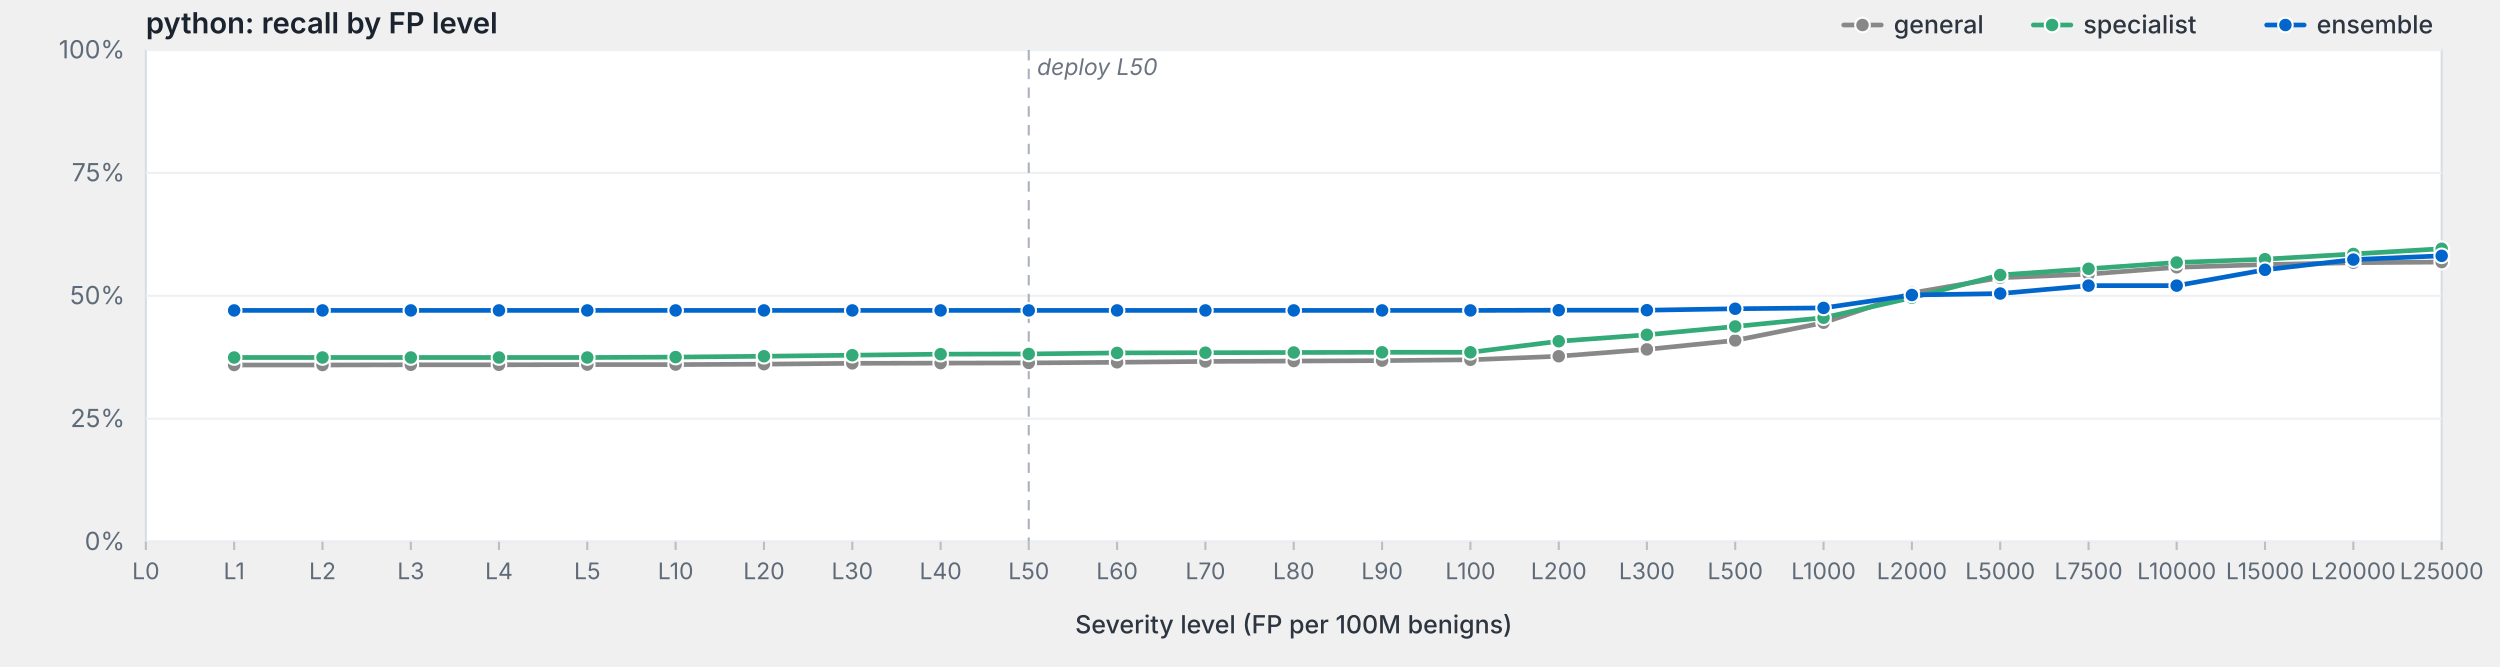
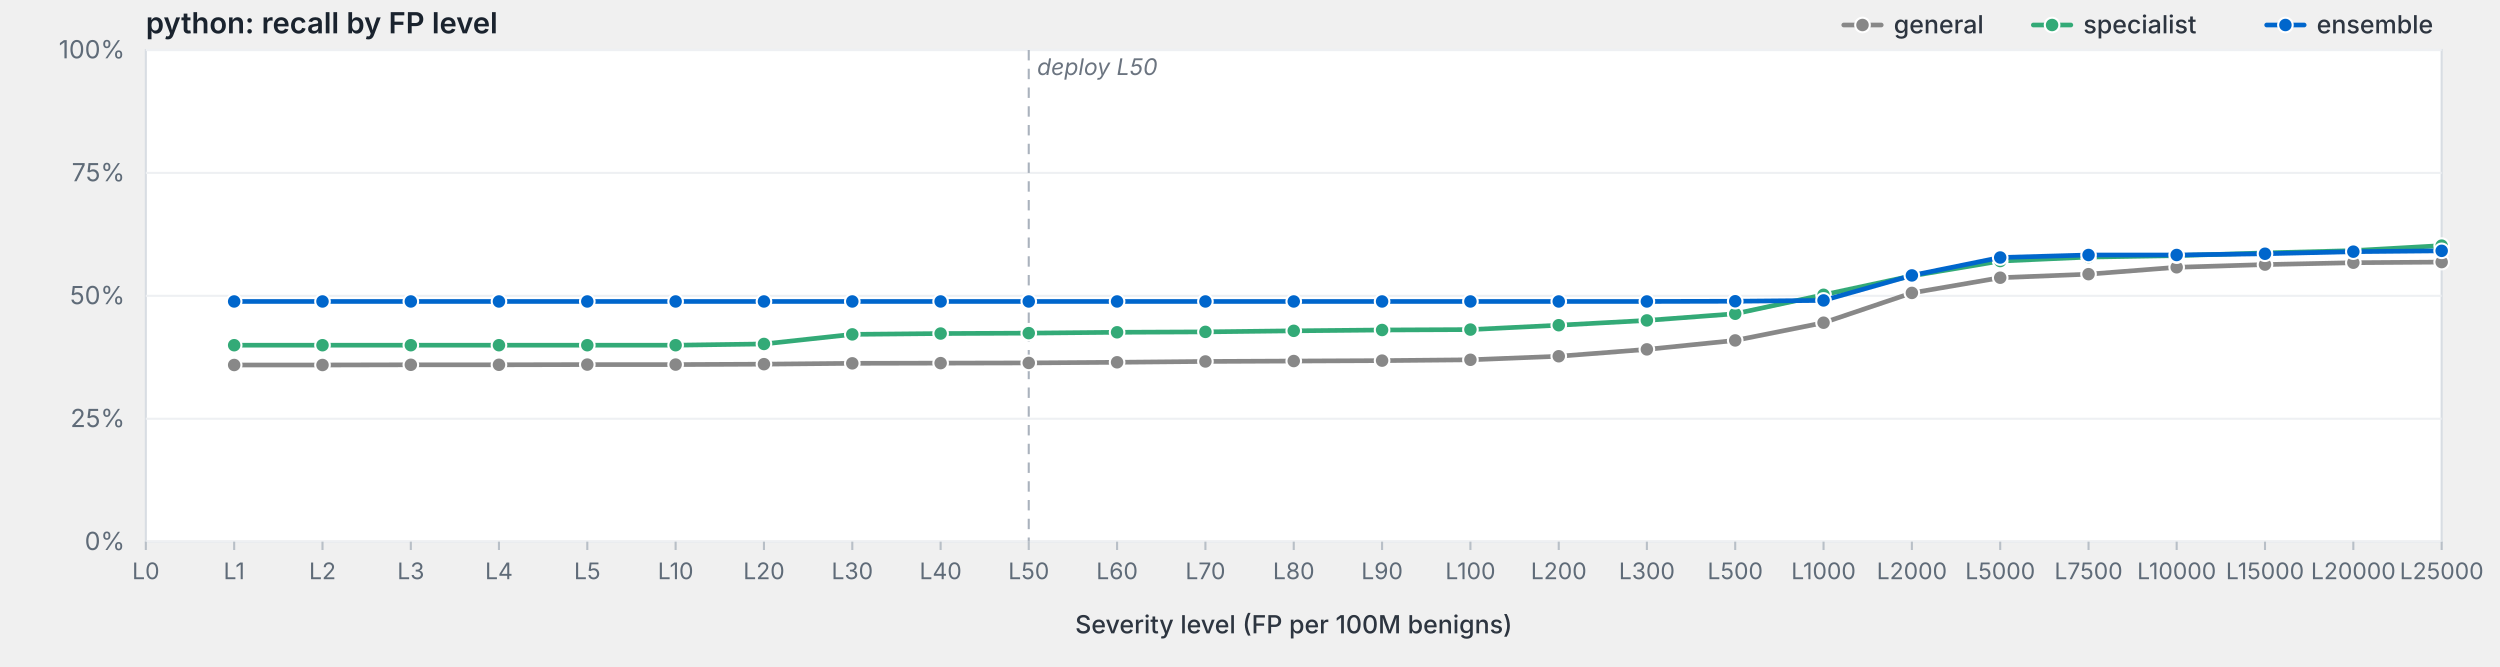
<svg xmlns="http://www.w3.org/2000/svg" viewBox="0 0 1200 320" width="1200" height="320" preserveAspectRatio="xMidYMid meet" role="img" aria-label="python: recall by FP level">
  <style>svg { background: #fdfdfd; }.frame { fill: #fff; stroke: #d8dde3; stroke-width: 1; }.grid { stroke: #eef0f3; stroke-width: 1; }.tick { stroke: #b8bfc7; stroke-width: 1; }.axis-label { fill: #5f6b78; font-family: -apple-system, BlinkMacSystemFont, "Segoe UI", system-ui, sans-serif; font-size: 12px; }.x-label { fill: #5f6b78; font-family: -apple-system, BlinkMacSystemFont, "Segoe UI", system-ui, sans-serif; font-size: 11px; }.axis-title { fill: #2d3540; font-family: -apple-system, BlinkMacSystemFont, "Segoe UI", system-ui, sans-serif; font-size: 12px; font-weight: 500; }.title { fill: #1a232e; font-family: -apple-system, BlinkMacSystemFont, "Segoe UI", system-ui, sans-serif; font-size: 14px; font-weight: 600; }.deploy-marker { stroke: #aab2bd; stroke-width: 1; stroke-dasharray: 5,4; }.deploy-label { fill: #6b7480; font-family: -apple-system, BlinkMacSystemFont, "Segoe UI", system-ui, sans-serif; font-size: 11px; font-style: italic; }.curve { fill: none; stroke-width: 2.25; stroke-linejoin: round; stroke-linecap: round; }.marker { stroke: #fff; stroke-width: 1; }.legend-text { fill: #2d3540; font-family: -apple-system, BlinkMacSystemFont, "Segoe UI", system-ui, sans-serif; font-size: 12px; font-weight: 500; }</style>
  <text class="title" x="70" y="16">python: recall by FP level</text>
  <rect class="frame" x="70" y="24" width="1102" height="236" />
  <line class="grid" x1="70" y1="260.0" x2="1172" y2="260.0" />
  <text class="axis-label" x="60" y="264.0" text-anchor="end">0%</text>
  <line class="grid" x1="70" y1="201.0" x2="1172" y2="201.0" />
  <text class="axis-label" x="60" y="205.0" text-anchor="end">25%</text>
  <line class="grid" x1="70" y1="142.0" x2="1172" y2="142.0" />
  <text class="axis-label" x="60" y="146.0" text-anchor="end">50%</text>
  <line class="grid" x1="70" y1="83.0" x2="1172" y2="83.0" />
  <text class="axis-label" x="60" y="87.0" text-anchor="end">75%</text>
  <line class="grid" x1="70" y1="24.0" x2="1172" y2="24.0" />
  <text class="axis-label" x="60" y="28.0" text-anchor="end">100%</text>
  <line class="deploy-marker" x1="493.8" y1="24" x2="493.8" y2="260" />
  <text class="deploy-label" x="497.8" y="36" text-anchor="start">deploy L50</text>
  <line class="tick" x1="70.0" y1="260" x2="70.0" y2="264" />
  <text class="x-label" x="70.0" y="278" text-anchor="middle">L0</text>
  <line class="tick" x1="112.4" y1="260" x2="112.4" y2="264" />
  <text class="x-label" x="112.4" y="278" text-anchor="middle">L1</text>
  <line class="tick" x1="154.8" y1="260" x2="154.8" y2="264" />
  <text class="x-label" x="154.8" y="278" text-anchor="middle">L2</text>
  <line class="tick" x1="197.2" y1="260" x2="197.2" y2="264" />
  <text class="x-label" x="197.2" y="278" text-anchor="middle">L3</text>
  <line class="tick" x1="239.5" y1="260" x2="239.5" y2="264" />
  <text class="x-label" x="239.5" y="278" text-anchor="middle">L4</text>
  <line class="tick" x1="281.9" y1="260" x2="281.9" y2="264" />
  <text class="x-label" x="281.9" y="278" text-anchor="middle">L5</text>
  <line class="tick" x1="324.3" y1="260" x2="324.3" y2="264" />
  <text class="x-label" x="324.3" y="278" text-anchor="middle">L10</text>
  <line class="tick" x1="366.7" y1="260" x2="366.7" y2="264" />
  <text class="x-label" x="366.7" y="278" text-anchor="middle">L20</text>
  <line class="tick" x1="409.1" y1="260" x2="409.1" y2="264" />
  <text class="x-label" x="409.1" y="278" text-anchor="middle">L30</text>
  <line class="tick" x1="451.5" y1="260" x2="451.5" y2="264" />
  <text class="x-label" x="451.5" y="278" text-anchor="middle">L40</text>
  <line class="tick" x1="493.8" y1="260" x2="493.8" y2="264" />
  <text class="x-label" x="493.8" y="278" text-anchor="middle">L50</text>
  <line class="tick" x1="536.2" y1="260" x2="536.2" y2="264" />
  <text class="x-label" x="536.2" y="278" text-anchor="middle">L60</text>
  <line class="tick" x1="578.6" y1="260" x2="578.6" y2="264" />
  <text class="x-label" x="578.6" y="278" text-anchor="middle">L70</text>
  <line class="tick" x1="621.0" y1="260" x2="621.0" y2="264" />
  <text class="x-label" x="621.0" y="278" text-anchor="middle">L80</text>
  <line class="tick" x1="663.4" y1="260" x2="663.4" y2="264" />
  <text class="x-label" x="663.4" y="278" text-anchor="middle">L90</text>
  <line class="tick" x1="705.8" y1="260" x2="705.8" y2="264" />
  <text class="x-label" x="705.8" y="278" text-anchor="middle">L100</text>
  <line class="tick" x1="748.2" y1="260" x2="748.2" y2="264" />
  <text class="x-label" x="748.2" y="278" text-anchor="middle">L200</text>
  <line class="tick" x1="790.5" y1="260" x2="790.5" y2="264" />
  <text class="x-label" x="790.5" y="278" text-anchor="middle">L300</text>
  <line class="tick" x1="832.9" y1="260" x2="832.9" y2="264" />
  <text class="x-label" x="832.9" y="278" text-anchor="middle">L500</text>
  <line class="tick" x1="875.3" y1="260" x2="875.3" y2="264" />
  <text class="x-label" x="875.3" y="278" text-anchor="middle">L1000</text>
  <line class="tick" x1="917.7" y1="260" x2="917.7" y2="264" />
  <text class="x-label" x="917.7" y="278" text-anchor="middle">L2000</text>
  <line class="tick" x1="960.1" y1="260" x2="960.1" y2="264" />
  <text class="x-label" x="960.1" y="278" text-anchor="middle">L5000</text>
  <line class="tick" x1="1002.5" y1="260" x2="1002.5" y2="264" />
  <text class="x-label" x="1002.5" y="278" text-anchor="middle">L7500</text>
  <line class="tick" x1="1044.8" y1="260" x2="1044.8" y2="264" />
  <text class="x-label" x="1044.8" y="278" text-anchor="middle">L10000</text>
  <line class="tick" x1="1087.2" y1="260" x2="1087.2" y2="264" />
  <text class="x-label" x="1087.2" y="278" text-anchor="middle">L15000</text>
  <line class="tick" x1="1129.6" y1="260" x2="1129.6" y2="264" />
  <text class="x-label" x="1129.6" y="278" text-anchor="middle">L20000</text>
  <line class="tick" x1="1172.0" y1="260" x2="1172.0" y2="264" />
  <text class="x-label" x="1172.0" y="278" text-anchor="middle">L25000</text>
  <text class="axis-title" x="621.0" y="304" text-anchor="middle">Severity level (FP per 100M benigns)</text>
  <path class="curve" d="M112.4,175.2 L154.8,175.2 L197.2,175.1 L239.5,175.1 L281.9,175.0 L324.3,175.0 L366.7,174.8 L409.1,174.4 L451.5,174.3 L493.8,174.2 L536.2,173.9 L578.6,173.5 L621.0,173.3 L663.4,173.1 L705.8,172.7 L748.2,171.0 L790.5,167.7 L832.9,163.4 L875.3,154.9 L917.7,140.6 L960.1,133.3 L1002.5,131.6 L1044.8,128.3 L1087.2,127.0 L1129.6,126.1 L1172.0,125.8" stroke="#888" />
  <circle class="marker" cx="112.4" cy="175.2" r="3.5" fill="#888" />
  <circle class="marker" cx="154.8" cy="175.2" r="3.5" fill="#888" />
  <circle class="marker" cx="197.2" cy="175.1" r="3.5" fill="#888" />
  <circle class="marker" cx="239.5" cy="175.1" r="3.5" fill="#888" />
  <circle class="marker" cx="281.9" cy="175.0" r="3.5" fill="#888" />
  <circle class="marker" cx="324.3" cy="175.0" r="3.5" fill="#888" />
  <circle class="marker" cx="366.7" cy="174.8" r="3.5" fill="#888" />
  <circle class="marker" cx="409.1" cy="174.4" r="3.5" fill="#888" />
  <circle class="marker" cx="451.5" cy="174.3" r="3.5" fill="#888" />
  <circle class="marker" cx="493.8" cy="174.2" r="3.5" fill="#888" />
  <circle class="marker" cx="536.2" cy="173.9" r="3.5" fill="#888" />
  <circle class="marker" cx="578.6" cy="173.5" r="3.5" fill="#888" />
  <circle class="marker" cx="621.0" cy="173.3" r="3.5" fill="#888" />
  <circle class="marker" cx="663.4" cy="173.1" r="3.5" fill="#888" />
  <circle class="marker" cx="705.8" cy="172.7" r="3.5" fill="#888" />
  <circle class="marker" cx="748.2" cy="171.0" r="3.5" fill="#888" />
  <circle class="marker" cx="790.5" cy="167.7" r="3.5" fill="#888" />
  <circle class="marker" cx="832.9" cy="163.4" r="3.5" fill="#888" />
  <circle class="marker" cx="875.3" cy="154.9" r="3.5" fill="#888" />
  <circle class="marker" cx="917.7" cy="140.6" r="3.5" fill="#888" />
  <circle class="marker" cx="960.1" cy="133.3" r="3.5" fill="#888" />
  <circle class="marker" cx="1002.5" cy="131.6" r="3.5" fill="#888" />
  <circle class="marker" cx="1044.8" cy="128.3" r="3.5" fill="#888" />
  <circle class="marker" cx="1087.2" cy="127.0" r="3.5" fill="#888" />
  <circle class="marker" cx="1129.6" cy="126.1" r="3.5" fill="#888" />
  <circle class="marker" cx="1172.0" cy="125.8" r="3.5" fill="#888" />
-   <path class="curve" d="M112.4,171.6 L154.8,171.6 L197.2,171.6 L239.5,171.6 L281.9,171.6 L324.3,171.4 L366.7,171.0 L409.1,170.5 L451.5,170.0 L493.8,169.9 L536.2,169.4 L578.6,169.3 L621.0,169.2 L663.4,169.1 L705.8,169.1 L748.2,163.8 L790.5,160.7 L832.9,156.7 L875.3,152.5 L917.7,142.9 L960.1,132.0 L1002.5,129.0 L1044.8,126.0 L1087.2,124.4 L1129.6,121.9 L1172.0,119.4" stroke="#3a7" />
-   <circle class="marker" cx="112.4" cy="171.6" r="3.5" fill="#3a7" />
-   <circle class="marker" cx="154.8" cy="171.6" r="3.5" fill="#3a7" />
-   <circle class="marker" cx="197.2" cy="171.6" r="3.5" fill="#3a7" />
-   <circle class="marker" cx="239.5" cy="171.6" r="3.5" fill="#3a7" />
-   <circle class="marker" cx="281.9" cy="171.6" r="3.5" fill="#3a7" />
-   <circle class="marker" cx="324.3" cy="171.4" r="3.5" fill="#3a7" />
-   <circle class="marker" cx="366.7" cy="171.0" r="3.5" fill="#3a7" />
-   <circle class="marker" cx="409.1" cy="170.5" r="3.5" fill="#3a7" />
-   <circle class="marker" cx="451.5" cy="170.0" r="3.5" fill="#3a7" />
-   <circle class="marker" cx="493.8" cy="169.9" r="3.5" fill="#3a7" />
-   <circle class="marker" cx="536.2" cy="169.4" r="3.5" fill="#3a7" />
-   <circle class="marker" cx="578.6" cy="169.3" r="3.5" fill="#3a7" />
-   <circle class="marker" cx="621.0" cy="169.2" r="3.5" fill="#3a7" />
-   <circle class="marker" cx="663.4" cy="169.1" r="3.5" fill="#3a7" />
-   <circle class="marker" cx="705.8" cy="169.1" r="3.5" fill="#3a7" />
-   <circle class="marker" cx="748.2" cy="163.8" r="3.5" fill="#3a7" />
-   <circle class="marker" cx="790.5" cy="160.7" r="3.5" fill="#3a7" />
-   <circle class="marker" cx="832.9" cy="156.7" r="3.5" fill="#3a7" />
-   <circle class="marker" cx="875.3" cy="152.5" r="3.5" fill="#3a7" />
-   <circle class="marker" cx="917.7" cy="142.9" r="3.5" fill="#3a7" />
-   <circle class="marker" cx="960.1" cy="132.0" r="3.5" fill="#3a7" />
-   <circle class="marker" cx="1002.5" cy="129.0" r="3.5" fill="#3a7" />
-   <circle class="marker" cx="1044.8" cy="126.0" r="3.5" fill="#3a7" />
-   <circle class="marker" cx="1087.2" cy="124.4" r="3.5" fill="#3a7" />
-   <circle class="marker" cx="1129.6" cy="121.9" r="3.5" fill="#3a7" />
-   <circle class="marker" cx="1172.0" cy="119.4" r="3.5" fill="#3a7" />
-   <path class="curve" d="M112.4,149.0 L154.8,149.0 L197.2,149.0 L239.5,149.0 L281.9,149.0 L324.3,149.0 L366.7,149.0 L409.1,149.0 L451.5,149.0 L493.8,149.0 L536.2,149.0 L578.6,149.0 L621.0,149.0 L663.4,149.0 L705.8,149.0 L748.2,148.9 L790.5,148.9 L832.9,148.2 L875.3,147.8 L917.7,141.6 L960.1,140.9 L1002.5,137.1 L1044.8,137.1 L1087.2,129.5 L1129.6,124.6 L1172.0,122.8" stroke="#06c" />
-   <circle class="marker" cx="112.4" cy="149.0" r="3.5" fill="#06c" />
-   <circle class="marker" cx="154.8" cy="149.0" r="3.5" fill="#06c" />
-   <circle class="marker" cx="197.2" cy="149.0" r="3.5" fill="#06c" />
-   <circle class="marker" cx="239.5" cy="149.0" r="3.5" fill="#06c" />
-   <circle class="marker" cx="281.9" cy="149.0" r="3.5" fill="#06c" />
-   <circle class="marker" cx="324.3" cy="149.0" r="3.5" fill="#06c" />
-   <circle class="marker" cx="366.7" cy="149.0" r="3.5" fill="#06c" />
-   <circle class="marker" cx="409.1" cy="149.0" r="3.5" fill="#06c" />
-   <circle class="marker" cx="451.5" cy="149.0" r="3.5" fill="#06c" />
-   <circle class="marker" cx="493.8" cy="149.0" r="3.5" fill="#06c" />
-   <circle class="marker" cx="536.2" cy="149.0" r="3.5" fill="#06c" />
-   <circle class="marker" cx="578.6" cy="149.0" r="3.5" fill="#06c" />
-   <circle class="marker" cx="621.0" cy="149.0" r="3.5" fill="#06c" />
-   <circle class="marker" cx="663.4" cy="149.0" r="3.5" fill="#06c" />
-   <circle class="marker" cx="705.8" cy="149.0" r="3.5" fill="#06c" />
-   <circle class="marker" cx="748.2" cy="148.9" r="3.5" fill="#06c" />
-   <circle class="marker" cx="790.5" cy="148.9" r="3.5" fill="#06c" />
-   <circle class="marker" cx="832.9" cy="148.2" r="3.5" fill="#06c" />
-   <circle class="marker" cx="875.3" cy="147.8" r="3.5" fill="#06c" />
-   <circle class="marker" cx="917.7" cy="141.6" r="3.5" fill="#06c" />
-   <circle class="marker" cx="960.1" cy="140.9" r="3.5" fill="#06c" />
-   <circle class="marker" cx="1002.5" cy="137.1" r="3.5" fill="#06c" />
-   <circle class="marker" cx="1044.8" cy="137.1" r="3.5" fill="#06c" />
-   <circle class="marker" cx="1087.2" cy="129.5" r="3.5" fill="#06c" />
-   <circle class="marker" cx="1129.6" cy="124.6" r="3.5" fill="#06c" />
-   <circle class="marker" cx="1172.0" cy="122.8" r="3.5" fill="#06c" />
+   <path class="curve" d="M112.4,165.7 L154.8,165.7 L197.2,165.7 L239.5,165.7 L281.9,165.7 L324.3,165.7 L366.7,165.1 L409.1,160.5 L451.5,160.1 L493.8,159.9 L536.2,159.5 L578.6,159.3 L621.0,158.8 L663.4,158.4 L705.8,158.2 L748.2,156.1 L790.5,153.8 L832.9,150.6 L875.3,141.5 L917.7,132.4 L960.1,125.3 L1002.5,123.4 L1044.8,122.7 L1087.2,121.4 L1129.6,120.3 L1172.0,117.9" stroke="#3a7" />
+   <circle class="marker" cx="112.4" cy="165.7" r="3.5" fill="#3a7" />
+   <circle class="marker" cx="154.8" cy="165.7" r="3.5" fill="#3a7" />
+   <circle class="marker" cx="197.2" cy="165.7" r="3.5" fill="#3a7" />
+   <circle class="marker" cx="239.5" cy="165.7" r="3.5" fill="#3a7" />
+   <circle class="marker" cx="281.9" cy="165.7" r="3.5" fill="#3a7" />
+   <circle class="marker" cx="324.3" cy="165.7" r="3.5" fill="#3a7" />
+   <circle class="marker" cx="366.7" cy="165.1" r="3.5" fill="#3a7" />
+   <circle class="marker" cx="409.1" cy="160.5" r="3.5" fill="#3a7" />
+   <circle class="marker" cx="451.5" cy="160.1" r="3.5" fill="#3a7" />
+   <circle class="marker" cx="493.8" cy="159.9" r="3.5" fill="#3a7" />
+   <circle class="marker" cx="536.2" cy="159.5" r="3.5" fill="#3a7" />
+   <circle class="marker" cx="578.6" cy="159.3" r="3.5" fill="#3a7" />
+   <circle class="marker" cx="621.0" cy="158.8" r="3.5" fill="#3a7" />
+   <circle class="marker" cx="663.4" cy="158.4" r="3.5" fill="#3a7" />
+   <circle class="marker" cx="705.8" cy="158.2" r="3.5" fill="#3a7" />
+   <circle class="marker" cx="748.2" cy="156.1" r="3.5" fill="#3a7" />
+   <circle class="marker" cx="790.5" cy="153.8" r="3.5" fill="#3a7" />
+   <circle class="marker" cx="832.9" cy="150.6" r="3.5" fill="#3a7" />
+   <circle class="marker" cx="875.3" cy="141.5" r="3.5" fill="#3a7" />
+   <circle class="marker" cx="917.7" cy="132.4" r="3.5" fill="#3a7" />
+   <circle class="marker" cx="960.1" cy="125.3" r="3.5" fill="#3a7" />
+   <circle class="marker" cx="1002.5" cy="123.4" r="3.5" fill="#3a7" />
+   <circle class="marker" cx="1044.8" cy="122.7" r="3.5" fill="#3a7" />
+   <circle class="marker" cx="1087.2" cy="121.4" r="3.5" fill="#3a7" />
+   <circle class="marker" cx="1129.6" cy="120.3" r="3.5" fill="#3a7" />
+   <circle class="marker" cx="1172.0" cy="117.9" r="3.5" fill="#3a7" />
+   <path class="curve" d="M112.4,144.7 L154.8,144.7 L197.2,144.7 L239.5,144.7 L281.9,144.7 L324.3,144.7 L366.7,144.7 L409.1,144.7 L451.5,144.7 L493.8,144.7 L536.2,144.7 L578.6,144.7 L621.0,144.7 L663.4,144.7 L705.8,144.7 L748.2,144.7 L790.5,144.7 L832.9,144.6 L875.3,144.2 L917.7,132.2 L960.1,123.6 L1002.5,122.4 L1044.8,122.4 L1087.2,121.8 L1129.6,120.8 L1172.0,120.4" stroke="#06c" />
+   <circle class="marker" cx="112.4" cy="144.7" r="3.5" fill="#06c" />
+   <circle class="marker" cx="154.8" cy="144.7" r="3.5" fill="#06c" />
+   <circle class="marker" cx="197.2" cy="144.7" r="3.5" fill="#06c" />
+   <circle class="marker" cx="239.5" cy="144.7" r="3.5" fill="#06c" />
+   <circle class="marker" cx="281.9" cy="144.7" r="3.5" fill="#06c" />
+   <circle class="marker" cx="324.3" cy="144.7" r="3.5" fill="#06c" />
+   <circle class="marker" cx="366.7" cy="144.7" r="3.5" fill="#06c" />
+   <circle class="marker" cx="409.1" cy="144.7" r="3.5" fill="#06c" />
+   <circle class="marker" cx="451.5" cy="144.7" r="3.5" fill="#06c" />
+   <circle class="marker" cx="493.8" cy="144.7" r="3.5" fill="#06c" />
+   <circle class="marker" cx="536.2" cy="144.7" r="3.5" fill="#06c" />
+   <circle class="marker" cx="578.6" cy="144.7" r="3.5" fill="#06c" />
+   <circle class="marker" cx="621.0" cy="144.7" r="3.5" fill="#06c" />
+   <circle class="marker" cx="663.4" cy="144.7" r="3.5" fill="#06c" />
+   <circle class="marker" cx="705.8" cy="144.7" r="3.5" fill="#06c" />
+   <circle class="marker" cx="748.2" cy="144.7" r="3.5" fill="#06c" />
+   <circle class="marker" cx="790.5" cy="144.7" r="3.5" fill="#06c" />
+   <circle class="marker" cx="832.9" cy="144.6" r="3.5" fill="#06c" />
+   <circle class="marker" cx="875.3" cy="144.2" r="3.5" fill="#06c" />
+   <circle class="marker" cx="917.7" cy="132.2" r="3.5" fill="#06c" />
+   <circle class="marker" cx="960.1" cy="123.6" r="3.5" fill="#06c" />
+   <circle class="marker" cx="1002.5" cy="122.4" r="3.5" fill="#06c" />
+   <circle class="marker" cx="1044.8" cy="122.4" r="3.5" fill="#06c" />
+   <circle class="marker" cx="1087.2" cy="121.8" r="3.5" fill="#06c" />
+   <circle class="marker" cx="1129.6" cy="120.8" r="3.5" fill="#06c" />
+   <circle class="marker" cx="1172.0" cy="120.4" r="3.5" fill="#06c" />
  <line x1="1088.0" y1="12.0" x2="1106.0" y2="12.0" stroke="#06c" stroke-width="2.25" stroke-linecap="round" />
  <circle cx="1097.0" cy="12.0" r="3.5" fill="#06c" stroke="#fff" stroke-width="1" />
  <text class="legend-text" x="1112.0" y="16.0">ensemble</text>
  <line x1="976.0" y1="12.0" x2="994.0" y2="12.0" stroke="#3a7" stroke-width="2.25" stroke-linecap="round" />
  <circle cx="985.0" cy="12.0" r="3.5" fill="#3a7" stroke="#fff" stroke-width="1" />
  <text class="legend-text" x="1000.0" y="16.0">specialist</text>
  <line x1="885.0" y1="12.0" x2="903.0" y2="12.0" stroke="#888" stroke-width="2.25" stroke-linecap="round" />
  <circle cx="894.0" cy="12.0" r="3.5" fill="#888" stroke="#fff" stroke-width="1" />
  <text class="legend-text" x="909.0" y="16.0">general</text>
</svg>
